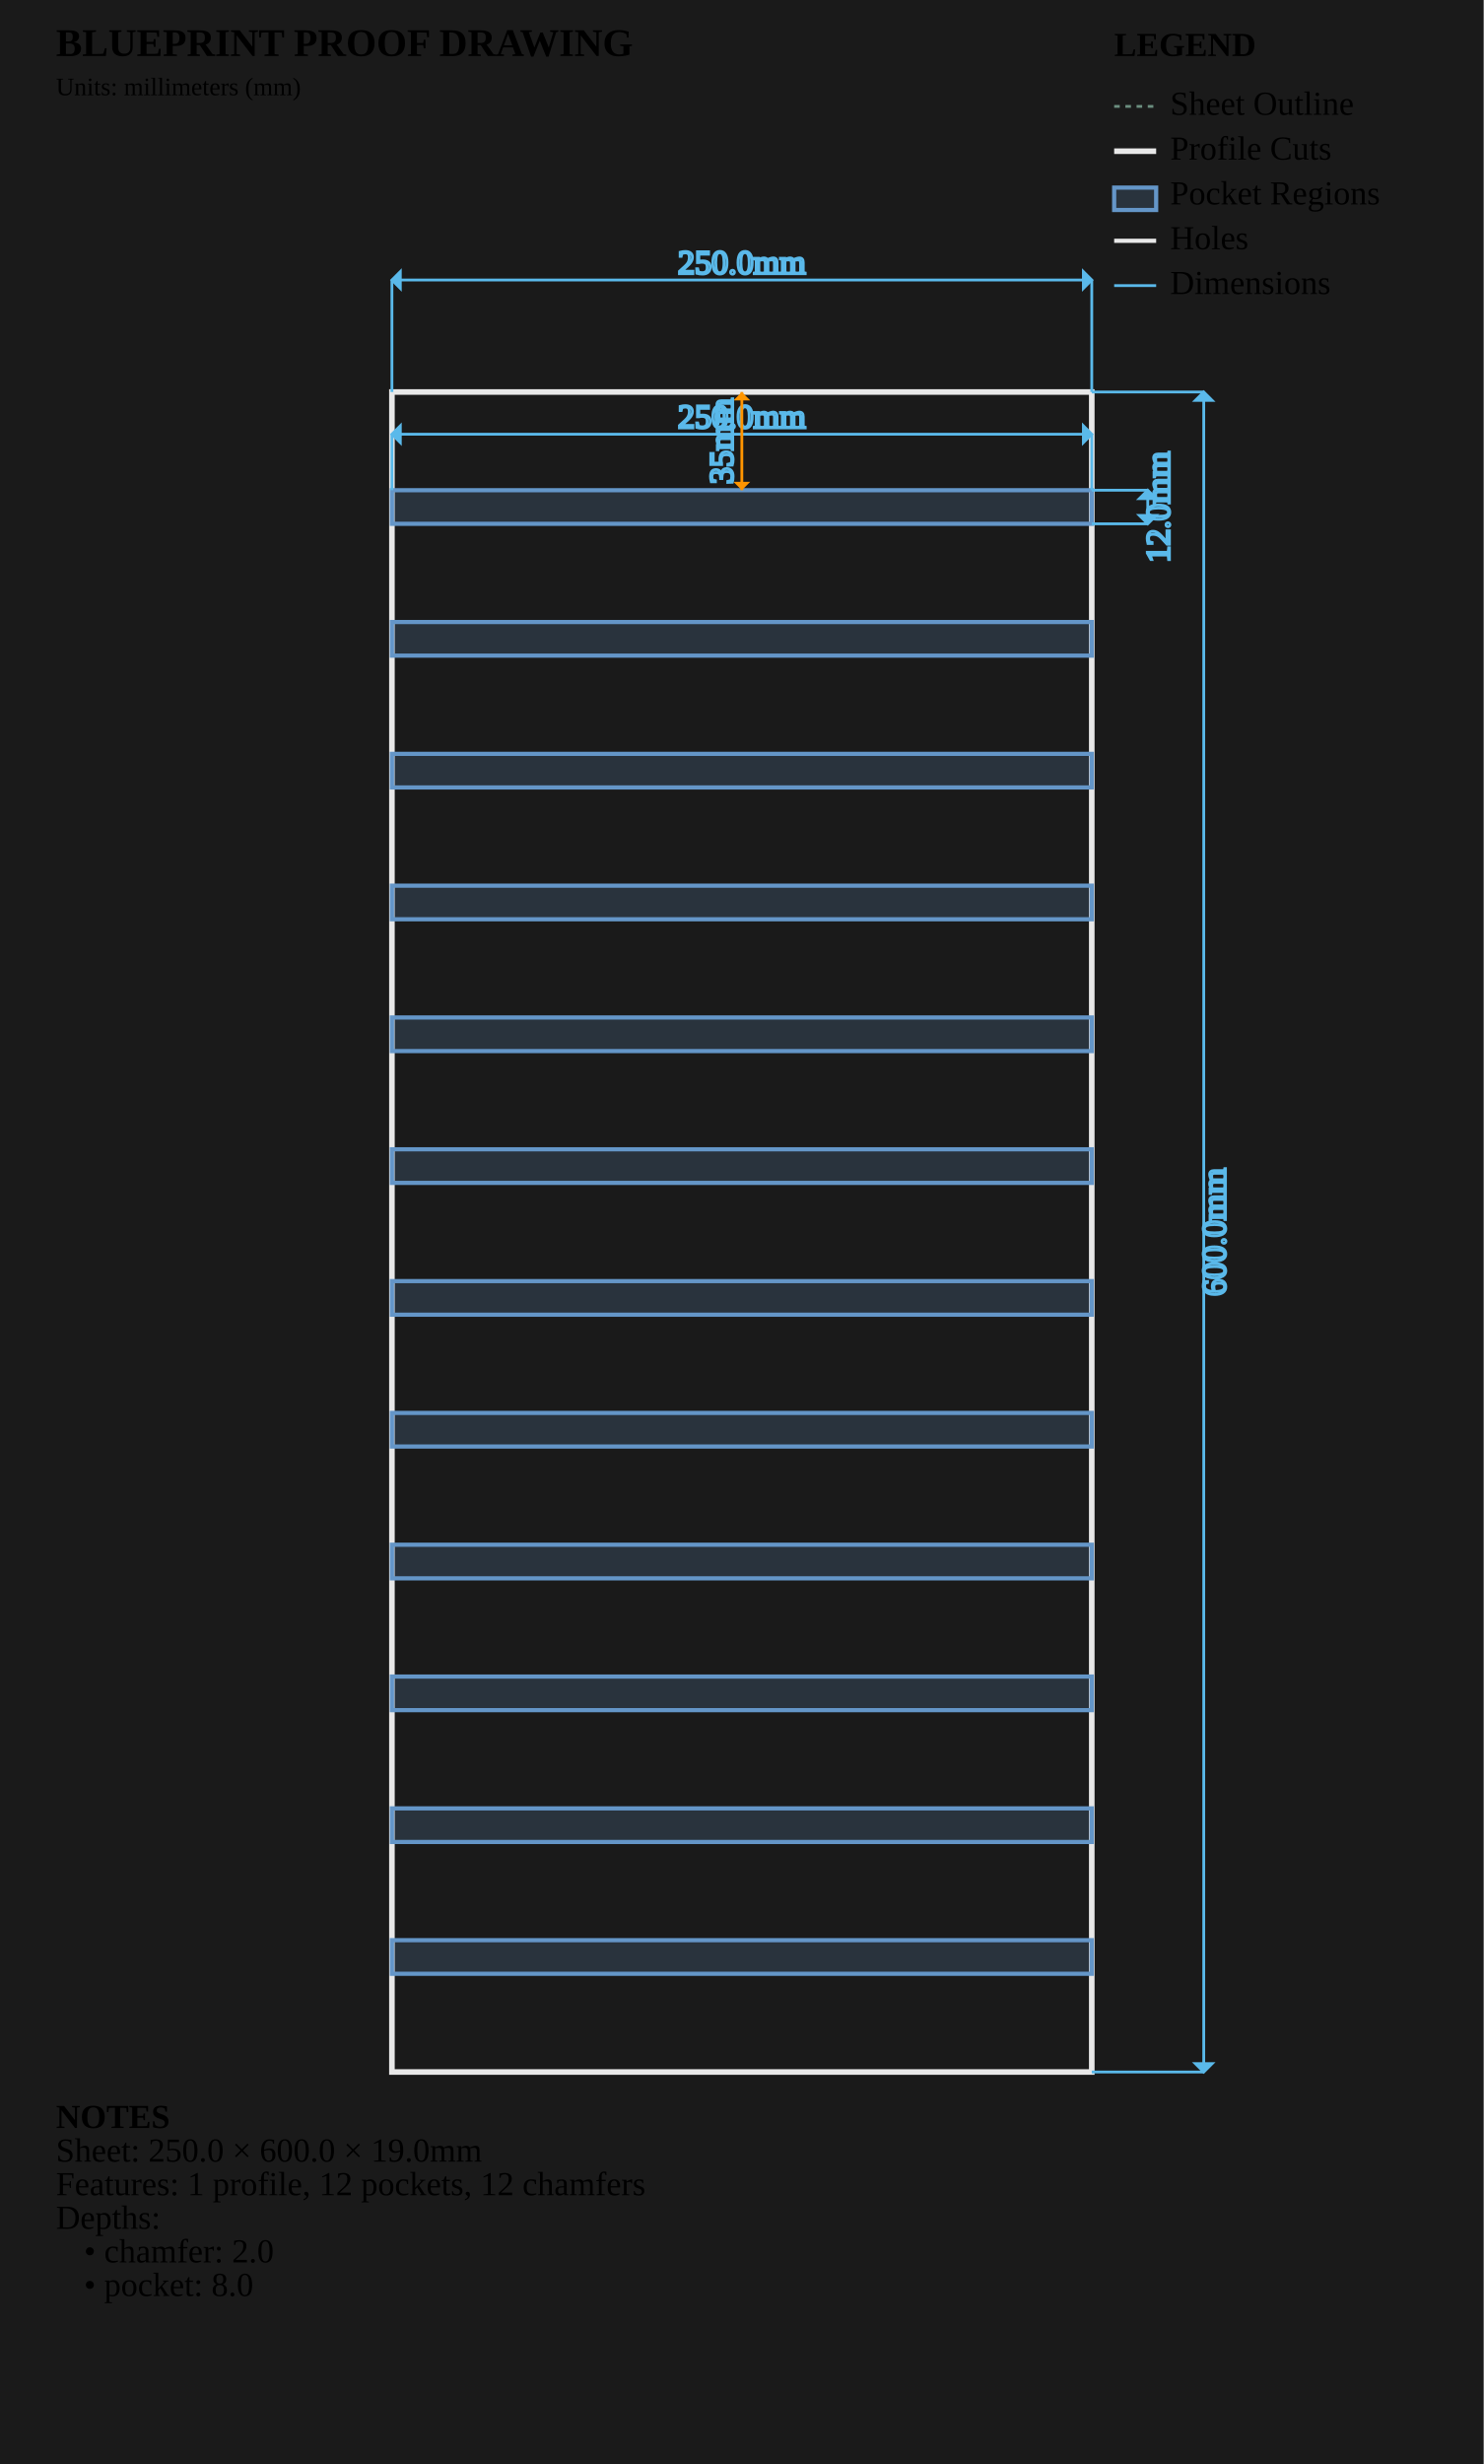
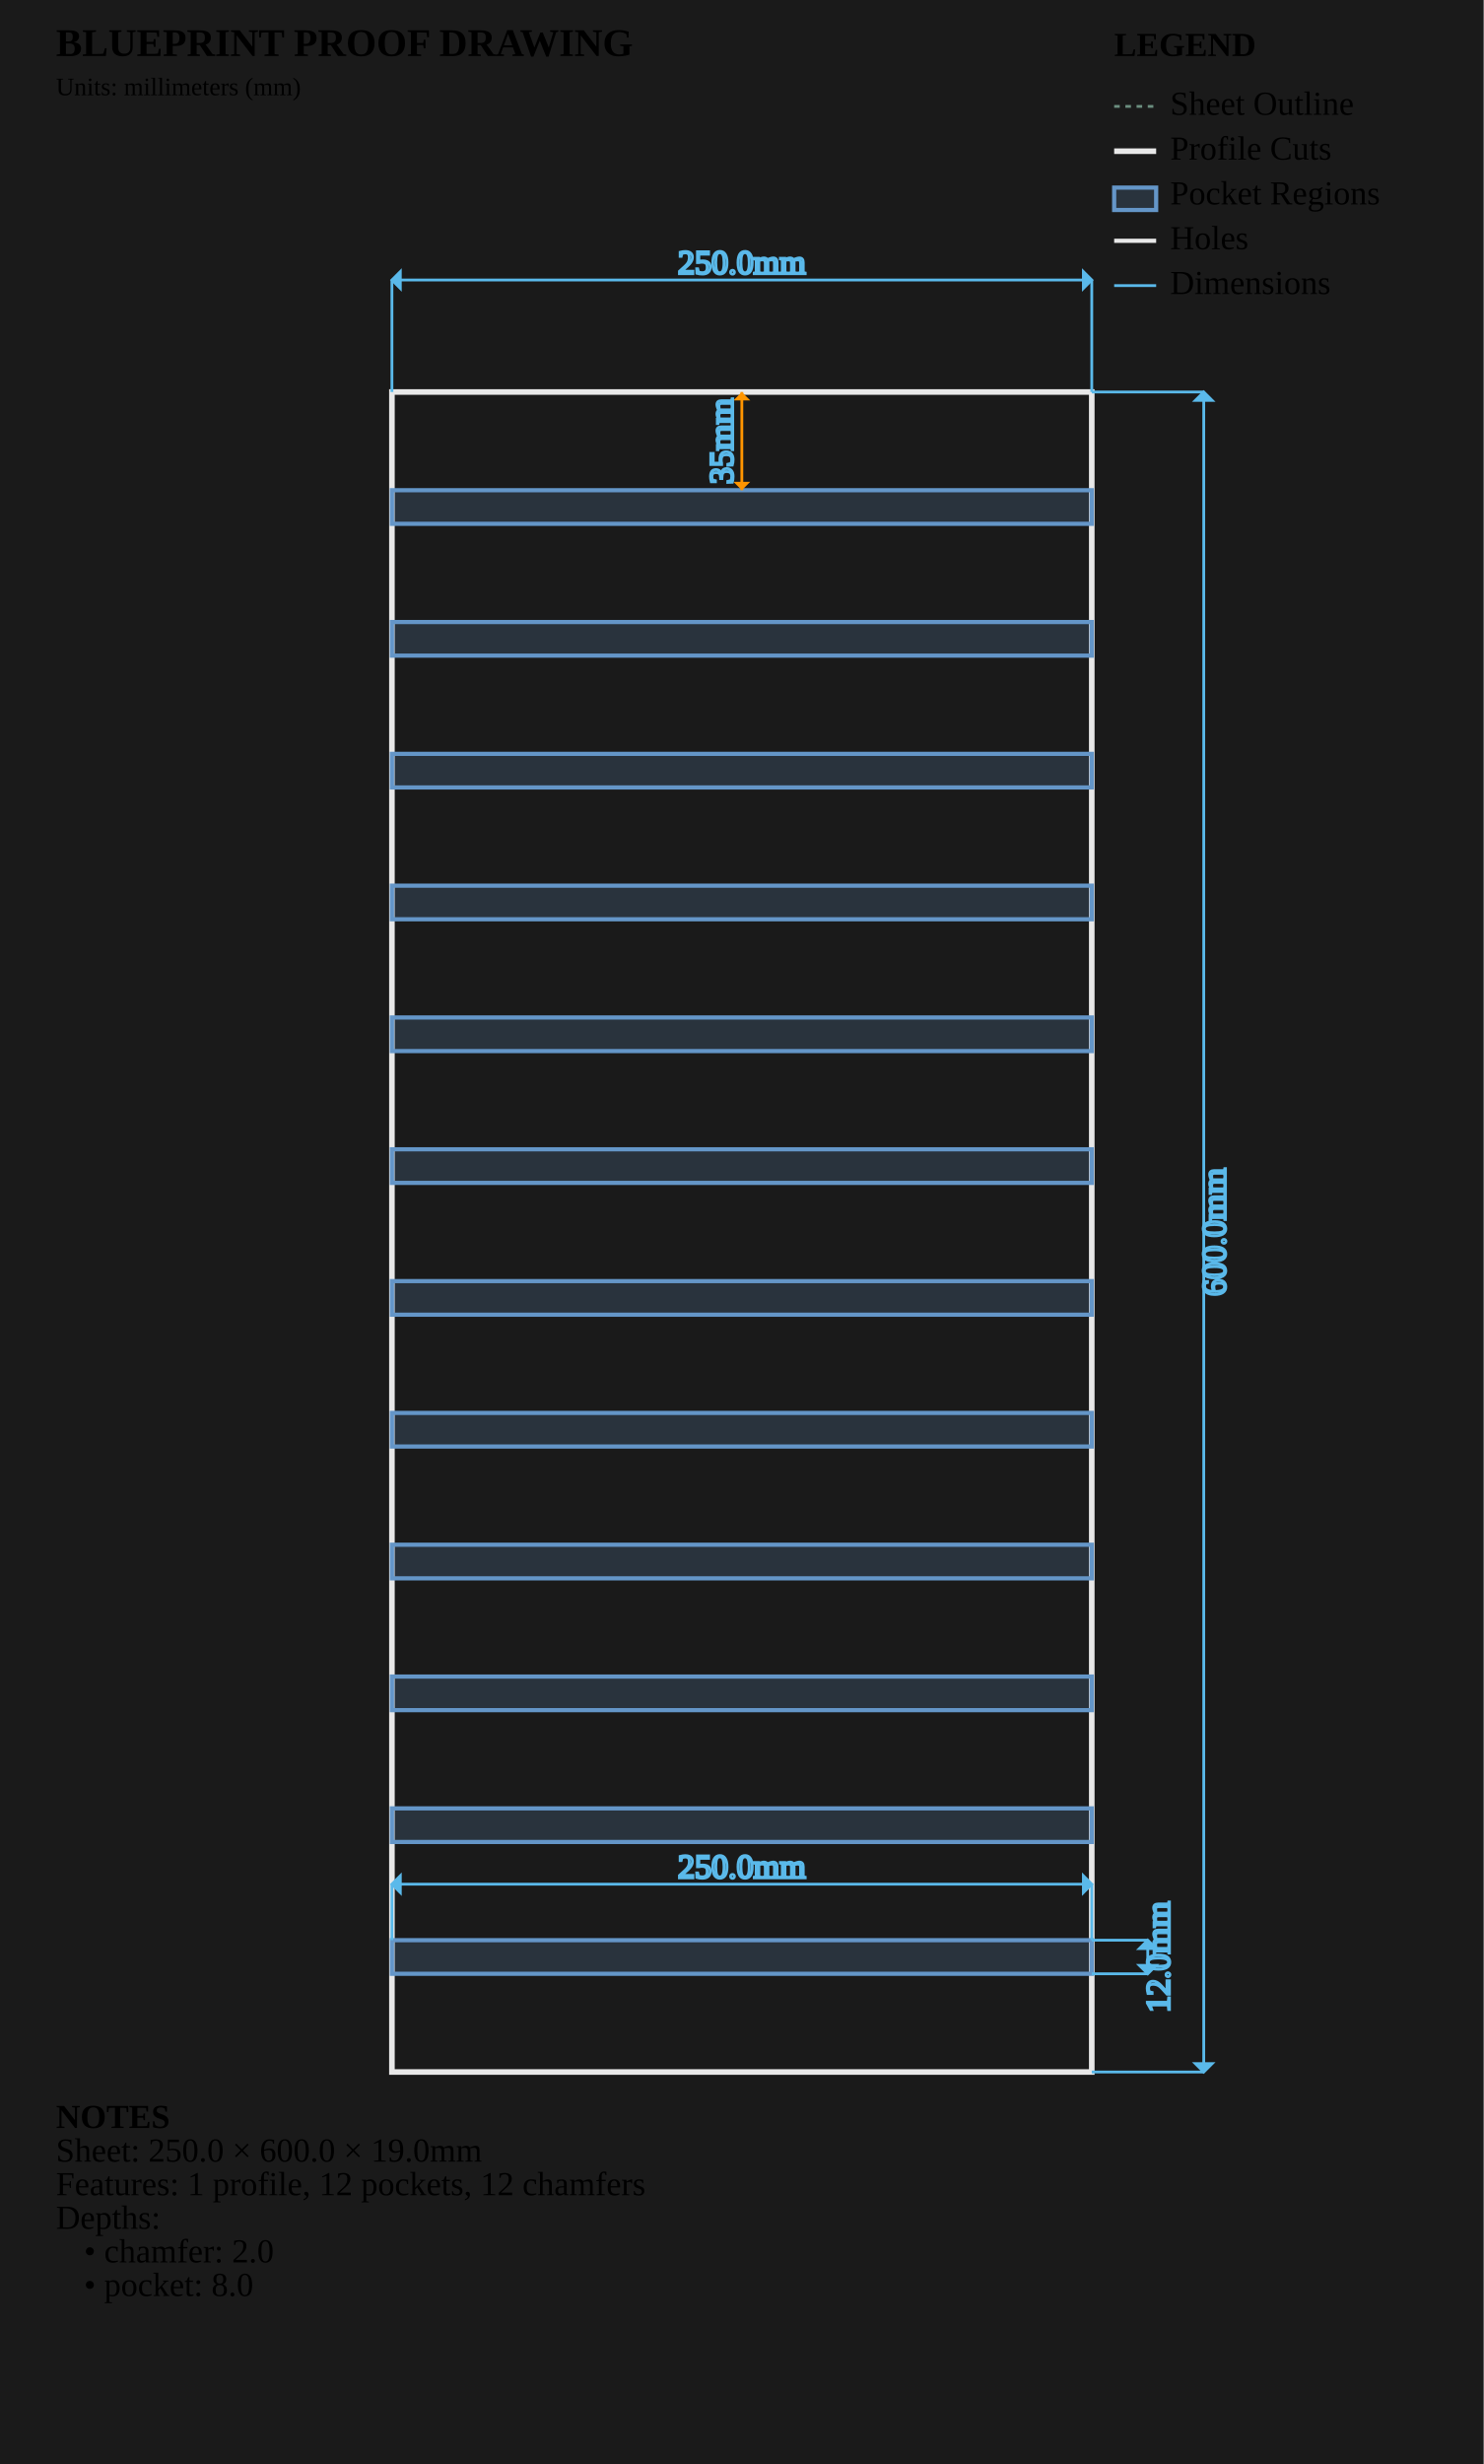
<svg xmlns="http://www.w3.org/2000/svg" viewBox="0 0 530.0 880.0" width="530.0mm" height="880.0mm">
  <style>
        .sheet-outline { stroke: #6b8e7f; stroke-width: 1; fill: none; stroke-dasharray: 2,2; }
        .profile-cuts { stroke: #e8e8e8; stroke-width: 2; fill: none; }
        .waste-cuts { stroke: #ff9500; stroke-width: 2; fill: none; stroke-dasharray: 8,4; }
        .pocket-regions { stroke: #6496c8; stroke-width: 1.5; fill: #6496c8; fill-opacity: 0.2; }
        .holes { stroke: #e8e8e8; stroke-width: 1.5; fill: none; }
        .engrave-paths { stroke: #888888; stroke-width: 0.25; fill: none; }
        .construction { stroke: #6b8e7f; stroke-width: 0.5; fill: none; stroke-dasharray: 2,2; }
        .dimensions { stroke: #5ab9ea; stroke-width: 1; fill: none; }
        .dimension-text { fill:
        .gap-dimensions { stroke: #ff9500; stroke-width: 1; fill: none; }
        .gap-text { fill:
        .notes { fill: #cccccc; font-family: monospace; font-size: 10px; }
        .legend { fill: #cccccc; font-family: monospace; font-size: 10px; }
        .part-label { fill: #ffcc00; font-family: monospace; font-size: 8px; font-weight: bold; }
    </style>
  <rect x="0" y="0" width="530.0" height="880.0" fill="#1a1a1a" />
  <g id="SHEET_OUTLINE" class="sheet-outline">
    <rect x="140" y="140" width="250.0" height="600.0" />
  </g>
  <g id="PROFILE_CUTS" class="profile-cuts">
    <rect x="140.0" y="140.0" width="250.0" height="600.0" />
  </g>
  <g id="WASTE_CUTS" class="waste-cuts" />
  <g id="POCKET_REGIONS" class="pocket-regions">
+     <rect x="140.0" y="692.923" width="250.0" height="12.0" />
+     <rect x="140.0" y="645.846" width="250.0" height="12.0" />
+     <rect x="140.0" y="598.769" width="250.0" height="12.0" />
+     <rect x="140.0" y="551.692" width="250.0" height="12.0" />
+     <rect x="140.0" y="504.615" width="250.0" height="12.0" />
+     <rect x="140.0" y="457.538" width="250.0" height="12.0" />
+     <rect x="140.0" y="410.462" width="250.0" height="12.0" />
+     <rect x="140.0" y="363.385" width="250.0" height="12.0" />
+     <rect x="140.0" y="316.308" width="250.0" height="12.0" />
+     <rect x="140.0" y="269.231" width="250.0" height="12.0" />
+     <rect x="140.0" y="222.154" width="250.0" height="12" />
    <rect x="140.0" y="175.077" width="250.0" height="12.0" />
-     <rect x="140.0" y="222.154" width="250.0" height="12.0" />
-     <rect x="140.0" y="269.231" width="250.0" height="12.0" />
-     <rect x="140.0" y="316.308" width="250.0" height="12.0" />
-     <rect x="140.0" y="363.385" width="250.0" height="12.0" />
-     <rect x="140.0" y="410.462" width="250.0" height="12.0" />
-     <rect x="140.0" y="457.538" width="250.0" height="12.0" />
-     <rect x="140.0" y="504.615" width="250.0" height="12.0" />
-     <rect x="140.0" y="551.692" width="250.0" height="12.0" />
-     <rect x="140.0" y="598.769" width="250.0" height="12.0" />
-     <rect x="140.0" y="645.846" width="250.0" height="12" />
-     <rect x="140.0" y="692.923" width="250.0" height="12.0" />
  </g>
  <g id="ENGRAVE_PATHS" class="engrave-paths" />
  <g id="HOLES" class="holes" />
  <g id="LABELS" class="labels" />
  <g id="EDGE_COLORS" class="edge-colors" />
  <g id="CONSTRUCTION" class="construction" />
  <g id="DIMENSIONS" class="dimensions">
-     <line x1="140.0" y1="175.077" x2="140.0" y2="155.077" stroke="#5ab9ea" stroke-width="1" />
-     <line x1="390.0" y1="175.077" x2="390.0" y2="155.077" stroke="#5ab9ea" stroke-width="1" />
-     <line x1="140.0" y1="155.077" x2="390.0" y2="155.077" stroke="#5ab9ea" stroke-width="1" />
-     <polygon points="140.0,155.077 143.0,152.077 143.0,158.077" fill="#5ab9ea" />
-     <polygon points="390.0,155.077 387.0,152.077 387.0,158.077" fill="#5ab9ea" />
-     <text x="265.0" y="150.077" class="dimension-text" text-anchor="middle" dominant-baseline="middle">250.0mm</text>
-     <line x1="390.0" y1="175.077" x2="410.0" y2="175.077" stroke="#5ab9ea" stroke-width="1" />
-     <line x1="390.0" y1="187.077" x2="410.0" y2="187.077" stroke="#5ab9ea" stroke-width="1" />
-     <line x1="410.0" y1="175.077" x2="410.0" y2="187.077" stroke="#5ab9ea" stroke-width="1" />
-     <polygon points="410.0,175.077 407.0,178.077 413.0,178.077" fill="#5ab9ea" />
-     <polygon points="410.0,187.077 407.0,184.077 413.0,184.077" fill="#5ab9ea" />
-     <text x="415.0" y="181.077" class="dimension-text" text-anchor="middle" dominant-baseline="middle" transform="rotate(-90 415.0 181.0769)">12.0mm</text>
+     <line x1="140.0" y1="692.923" x2="140.0" y2="672.923" stroke="#5ab9ea" stroke-width="1" />
+     <line x1="390.0" y1="692.923" x2="390.0" y2="672.923" stroke="#5ab9ea" stroke-width="1" />
+     <line x1="140.0" y1="672.923" x2="390.0" y2="672.923" stroke="#5ab9ea" stroke-width="1" />
+     <polygon points="140.0,672.923 143.0,669.923 143.0,675.923" fill="#5ab9ea" />
+     <polygon points="390.0,672.923 387.0,669.923 387.0,675.923" fill="#5ab9ea" />
+     <text x="265.0" y="667.923" class="dimension-text" text-anchor="middle" dominant-baseline="middle">250.0mm</text>
+     <line x1="390.0" y1="692.923" x2="410.0" y2="692.923" stroke="#5ab9ea" stroke-width="1" />
+     <line x1="390.0" y1="704.923" x2="410.0" y2="704.923" stroke="#5ab9ea" stroke-width="1" />
+     <line x1="410.0" y1="692.923" x2="410.0" y2="704.923" stroke="#5ab9ea" stroke-width="1" />
+     <polygon points="410.0,692.923 407.0,695.923 413.0,695.923" fill="#5ab9ea" />
+     <polygon points="410.0,704.923 407.0,701.923 413.0,701.923" fill="#5ab9ea" />
+     <text x="415.0" y="698.923" class="dimension-text" text-anchor="middle" dominant-baseline="middle" transform="rotate(-90 415.0 698.9231)">12.0mm</text>
    <line x1="140.0" y1="140.0" x2="140.0" y2="100.0" stroke="#5ab9ea" stroke-width="1" />
    <line x1="390.0" y1="140.0" x2="390.0" y2="100.0" stroke="#5ab9ea" stroke-width="1" />
    <line x1="140.0" y1="100.0" x2="390.0" y2="100.0" stroke="#5ab9ea" stroke-width="1" />
    <polygon points="140.0,100.0 143.0,97.0 143.0,103.0" fill="#5ab9ea" />
    <polygon points="390.0,100.0 387.0,97.0 387.0,103.0" fill="#5ab9ea" />
    <text x="265.0" y="95.0" class="dimension-text" text-anchor="middle" dominant-baseline="middle">250.0mm</text>
    <line x1="390.0" y1="140.0" x2="430.0" y2="140.0" stroke="#5ab9ea" stroke-width="1" />
    <line x1="390.0" y1="740.0" x2="430.0" y2="740.0" stroke="#5ab9ea" stroke-width="1" />
    <line x1="430.0" y1="140.0" x2="430.0" y2="740.0" stroke="#5ab9ea" stroke-width="1" />
    <polygon points="430.0,140.0 427.0,143.0 433.0,143.0" fill="#5ab9ea" />
    <polygon points="430.0,740.0 427.0,737.0 433.0,737.0" fill="#5ab9ea" />
    <text x="435.0" y="440.0" class="dimension-text" text-anchor="middle" dominant-baseline="middle" transform="rotate(-90 435.0 440.0)">600.0mm</text>
    <line x1="265.0" y1="140.0" x2="265.0" y2="175.077" stroke="#ff9500" stroke-width="1" />
    <path d="M 265.0,140.0 L 262.0,143.0 L 268.0,143.0 Z" class="gap-dimensions" stroke="none" fill="#ff9500" />
    <path d="M 265.0,175.077 L 262.0,172.077 L 268.0,172.077 Z" class="gap-dimensions" stroke="none" fill="#ff9500" />
    <text x="259.0" y="157.538" class="gap-text" text-anchor="middle" dominant-baseline="middle" transform="rotate(-90 259.0 157.5385)">35mm</text>
  </g>
  <g id="NOTES" class="notes">
    <text x="20" y="760.0" class="notes" font-weight="bold">NOTES</text>
    <text x="20" y="772.0" class="notes">Sheet: 250.0 × 600.0 × 19.0mm</text>
    <text x="20" y="784.0" class="notes">Features: 1 profile, 12 pockets, 12 chamfers</text>
    <text x="20" y="796.0" class="notes">Depths:</text>
    <text x="30" y="808.0" class="notes">• chamfer: 2.0</text>
    <text x="30" y="820.0" class="notes">• pocket: 8.0</text>
  </g>
  <g id="TITLE_BLOCK" class="title-block">
    <text x="20" y="20" class="notes" font-weight="bold" font-size="14px">BLUEPRINT PROOF DRAWING</text>
    <text x="20" y="34" class="notes" font-size="9px">Units: millimeters (mm)</text>
  </g>
  <g id="LEGEND" class="legend">
    <text x="398.0" y="20" class="legend" font-weight="bold">LEGEND</text>
    <line x1="398.0" y1="38" x2="413.0" y2="38" stroke="#6b8e7f" stroke-width="1" stroke-dasharray="2,2" />
    <text x="418.0" y="41" class="legend">Sheet Outline</text>
    <line x1="398.0" y1="54" x2="413.0" y2="54" stroke="#e8e8e8" stroke-width="2" />
    <text x="418.0" y="57" class="legend">Profile Cuts</text>
    <rect x="398.0" y="67" width="15.0" height="8" stroke="#6496c8" stroke-width="1.5" fill="#6496c8" fill-opacity="0.2" />
    <text x="418.0" y="73" class="legend">Pocket Regions</text>
    <line x1="398.0" y1="86" x2="413.0" y2="86" stroke="#e8e8e8" stroke-width="1.5" />
    <text x="418.0" y="89" class="legend">Holes</text>
    <line x1="398.0" y1="102" x2="413.0" y2="102" stroke="#5ab9ea" stroke-width="1" />
    <text x="418.0" y="105" class="legend">Dimensions</text>
  </g>
</svg>
